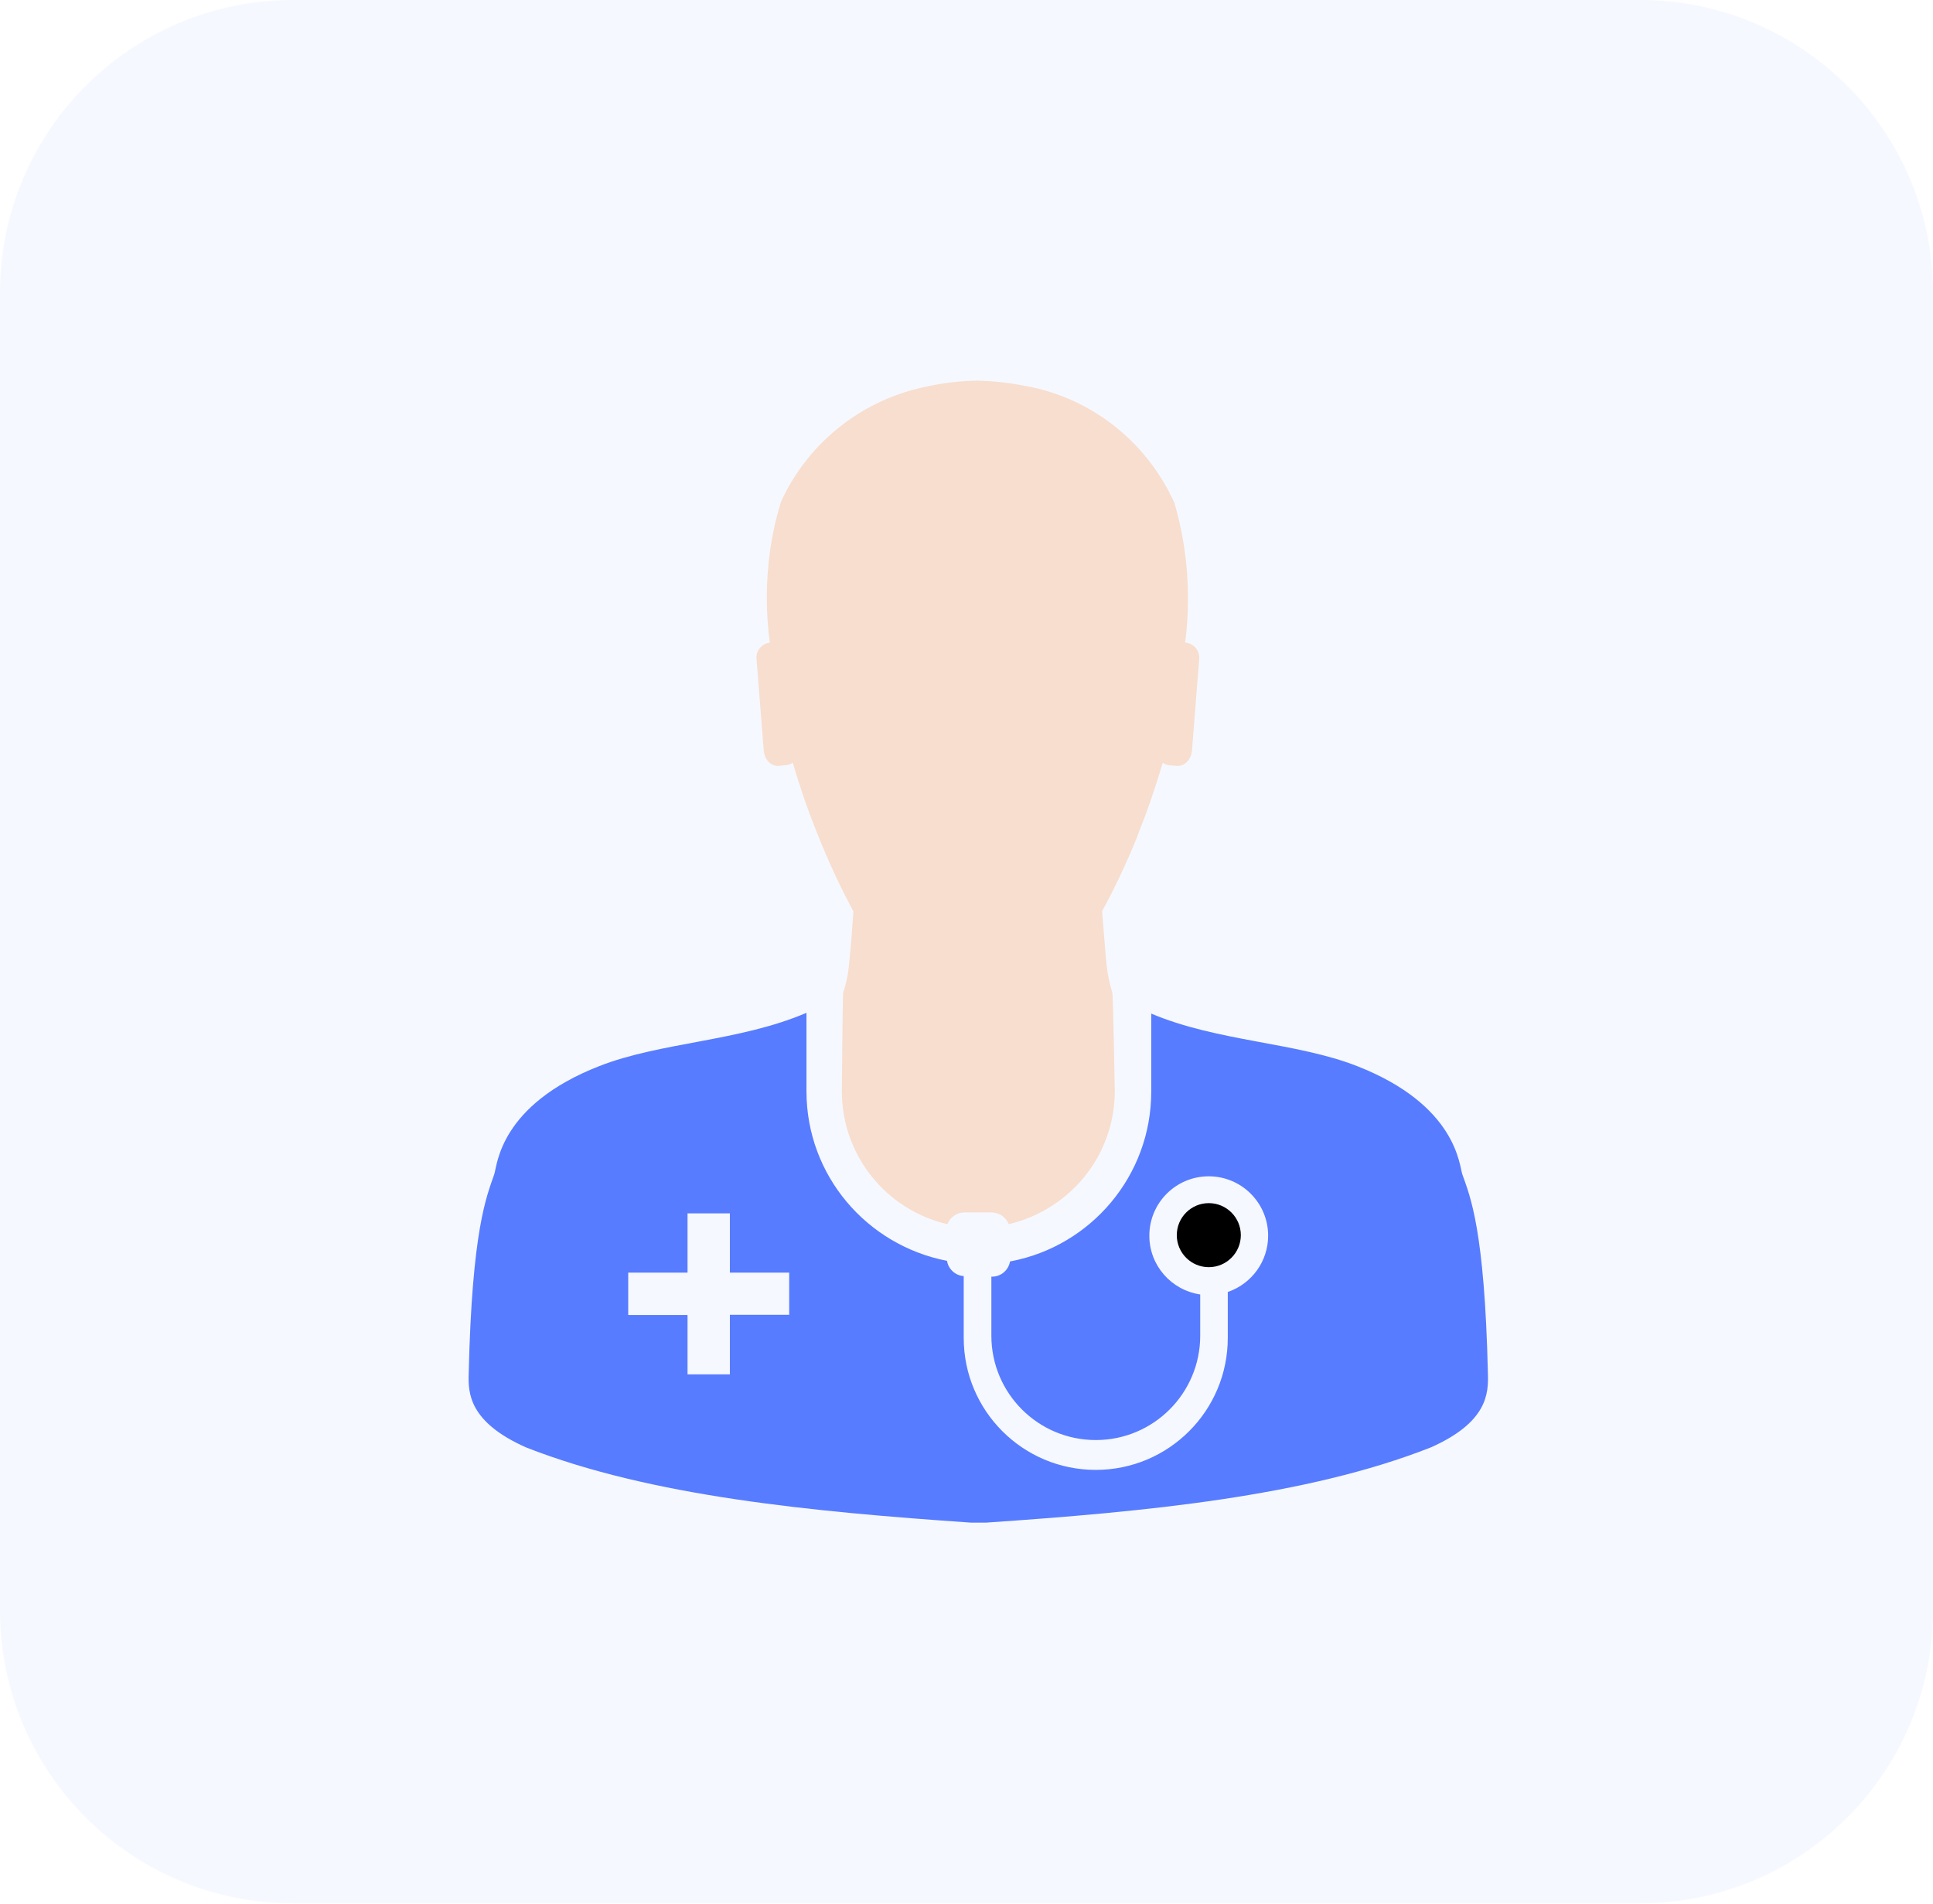
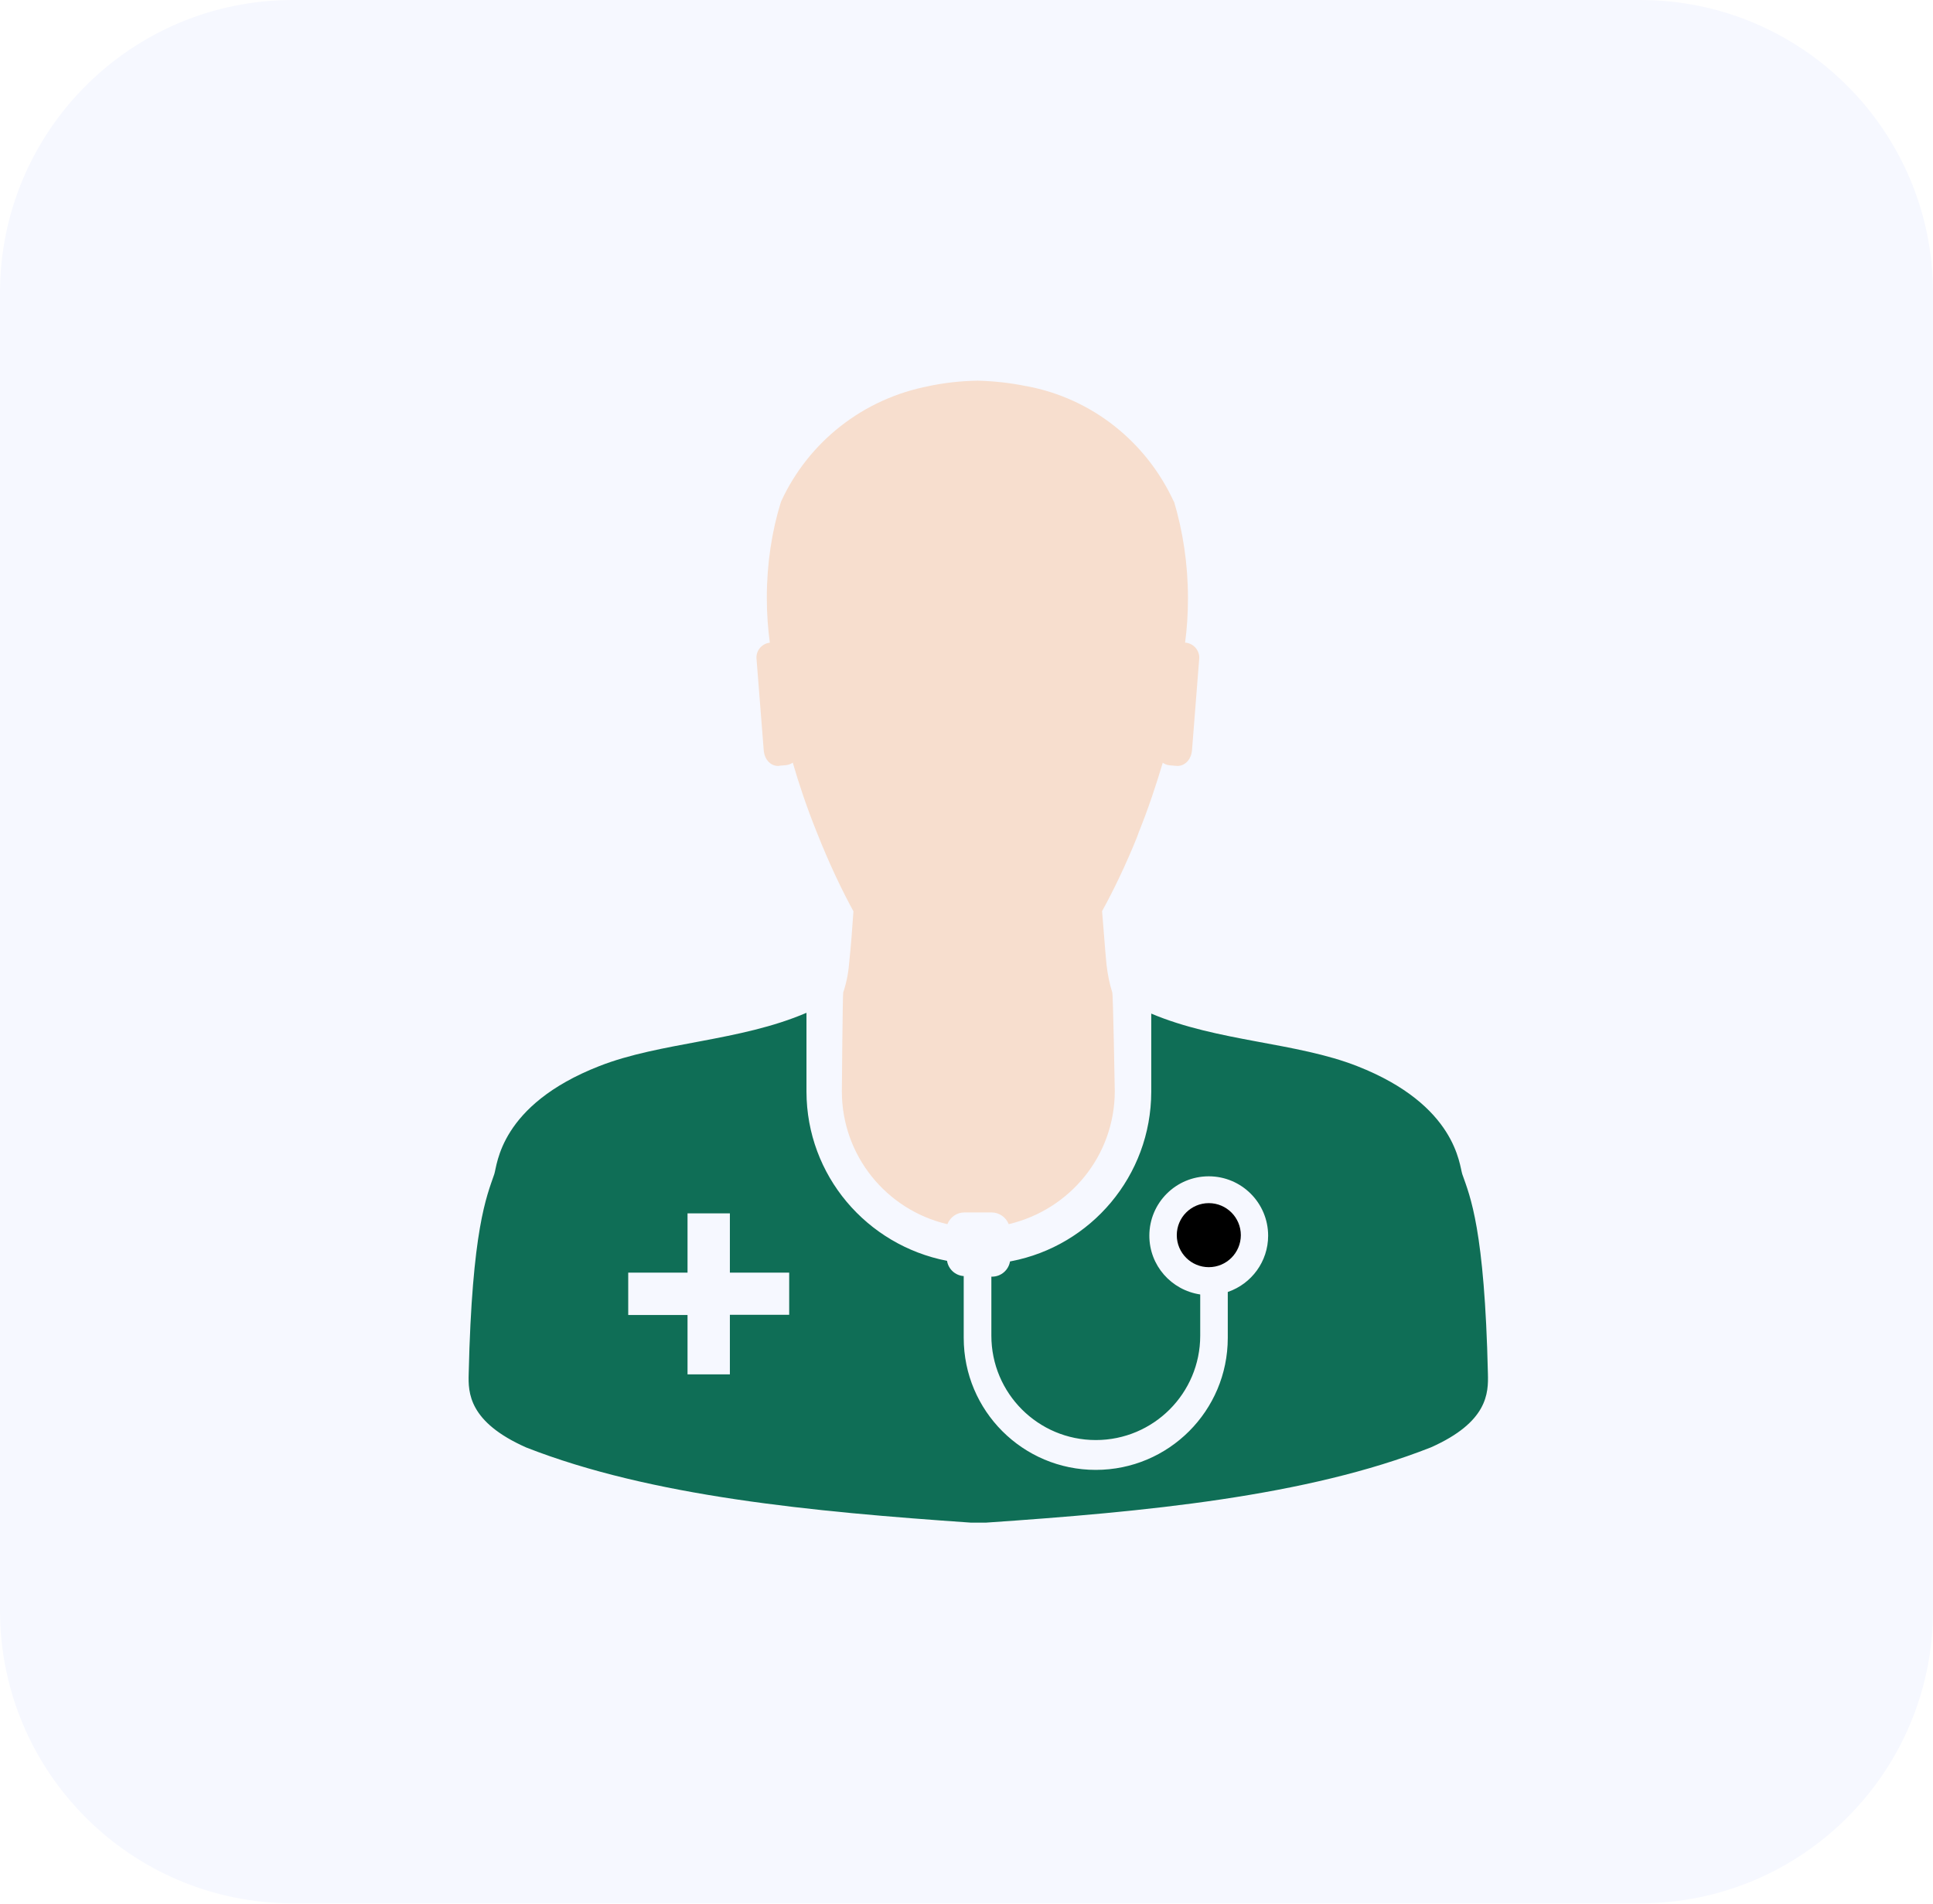
<svg xmlns="http://www.w3.org/2000/svg" width="66" height="65" viewBox="0 0 66 65" fill="none">
  <rect width="66" height="65" rx="10" fill="#F6F8FF" />
  <path d="M26.613 26.15L26.84 26.13C26.927 26.121 27.005 26.09 27.07 26.044L27.068 26.046C27.286 26.797 27.552 27.587 27.885 28.414C28.313 29.496 28.734 30.385 29.205 31.243L29.14 31.113C29.101 31.704 29.054 32.312 28.992 32.9C28.963 33.263 28.891 33.601 28.782 33.919L28.791 33.89C28.771 33.898 28.744 37.27 28.744 37.27C28.745 39.469 30.268 41.31 32.315 41.799L32.348 41.806C32.441 41.57 32.665 41.406 32.928 41.406H33.861C34.122 41.409 34.347 41.572 34.439 41.801L34.441 41.806C36.526 41.315 38.055 39.474 38.063 37.273C38.063 37.273 38.006 33.914 37.977 33.892C37.888 33.607 37.816 33.273 37.779 32.928L37.777 32.904C37.72 32.312 37.683 31.719 37.629 31.116C38.031 30.391 38.452 29.504 38.822 28.589L38.884 28.417C39.217 27.59 39.475 26.802 39.701 26.049C39.765 26.095 39.843 26.125 39.927 26.135H39.929L40.158 26.155C40.434 26.184 40.678 25.956 40.701 25.604L40.948 22.466C40.948 22.464 40.948 22.463 40.948 22.463C40.948 22.198 40.749 21.98 40.494 21.948H40.491H40.463C40.527 21.491 40.562 20.964 40.562 20.43C40.562 19.263 40.39 18.135 40.07 17.074L40.091 17.157C39.154 15.1 37.294 13.606 35.055 13.188L35.013 13.182C34.532 13.083 33.971 13.016 33.399 13H33.385H33.365C32.782 13.011 32.221 13.076 31.678 13.192L31.737 13.182C29.459 13.611 27.603 15.104 26.676 17.113L26.659 17.157C26.356 18.132 26.182 19.253 26.182 20.413C26.182 20.955 26.22 21.488 26.293 22.008L26.286 21.948C26.028 21.977 25.828 22.193 25.828 22.456V22.468L26.075 25.605C26.098 25.966 26.345 26.184 26.611 26.155L26.613 26.15Z" fill="#F7DECE" />
-   <path d="M50.803 46.917C50.69 41.977 50.196 40.859 49.929 40.102C49.824 39.798 49.737 37.744 46.344 36.411C44.264 35.592 41.58 35.576 39.308 34.615V37.287C39.303 40.16 37.246 42.551 34.524 43.072L34.486 43.079C34.436 43.374 34.182 43.596 33.879 43.599H33.849V45.614C33.849 47.583 35.445 49.179 37.415 49.179C39.384 49.179 40.98 47.583 40.98 45.614V44.207C39.992 44.059 39.243 43.217 39.243 42.2C39.243 41.08 40.151 40.172 41.271 40.172C42.391 40.172 43.299 41.08 43.299 42.2C43.299 43.087 42.728 43.841 41.935 44.117L41.921 44.122V45.614V45.69C41.921 48.18 39.903 50.198 37.413 50.198C34.923 50.198 32.905 48.18 32.905 45.69C32.905 45.663 32.905 45.637 32.905 45.609V45.612V43.579C32.616 43.56 32.382 43.342 32.336 43.062V43.059C29.59 42.525 27.542 40.142 27.536 37.281V34.588C25.254 35.568 22.553 35.587 20.462 36.408C17.059 37.739 16.981 39.788 16.877 40.097C16.617 40.857 16.117 41.971 16.003 46.914C15.983 47.564 16.003 48.56 17.963 49.431C22.23 51.105 27.728 51.625 33.147 51.999H33.667C39.098 51.628 44.588 51.11 48.852 49.431C50.803 48.565 50.821 47.574 50.803 46.917ZM26.946 44.902H24.921V46.935H23.475V44.909H21.45V43.462H23.475V41.438H24.921V43.462H26.946V44.902Z" fill="#577CFF" />
+   <path d="M50.803 46.917C50.69 41.977 50.196 40.859 49.929 40.102C49.824 39.798 49.737 37.744 46.344 36.411C44.264 35.592 41.58 35.576 39.308 34.615V37.287C39.303 40.16 37.246 42.551 34.524 43.072L34.486 43.079C34.436 43.374 34.182 43.596 33.879 43.599H33.849V45.614C33.849 47.583 35.445 49.179 37.415 49.179C39.384 49.179 40.98 47.583 40.98 45.614V44.207C39.992 44.059 39.243 43.217 39.243 42.2C39.243 41.08 40.151 40.172 41.271 40.172C42.391 40.172 43.299 41.08 43.299 42.2C43.299 43.087 42.728 43.841 41.935 44.117L41.921 44.122V45.614V45.69C41.921 48.18 39.903 50.198 37.413 50.198C34.923 50.198 32.905 48.18 32.905 45.69C32.905 45.663 32.905 45.637 32.905 45.609V45.612V43.579C32.616 43.56 32.382 43.342 32.336 43.062V43.059C29.59 42.525 27.542 40.142 27.536 37.281V34.588C25.254 35.568 22.553 35.587 20.462 36.408C17.059 37.739 16.981 39.788 16.877 40.097C16.617 40.857 16.117 41.971 16.003 46.914C15.983 47.564 16.003 48.56 17.963 49.431C22.23 51.105 27.728 51.625 33.147 51.999H33.667C39.098 51.628 44.588 51.11 48.852 49.431C50.803 48.565 50.821 47.574 50.803 46.917ZM26.946 44.902H24.921V46.935H23.475V44.909H21.45V43.462H23.475V41.438H24.921V43.462H26.946V44.902Z" fill="#0F6E56" />
  <path d="M42.367 42.183C42.367 41.579 41.878 41.088 41.273 41.088C40.669 41.088 40.18 41.577 40.18 42.182C40.18 42.786 40.669 43.275 41.273 43.275C41.876 43.275 42.365 42.786 42.367 42.183Z" fill="black" />
</svg>
